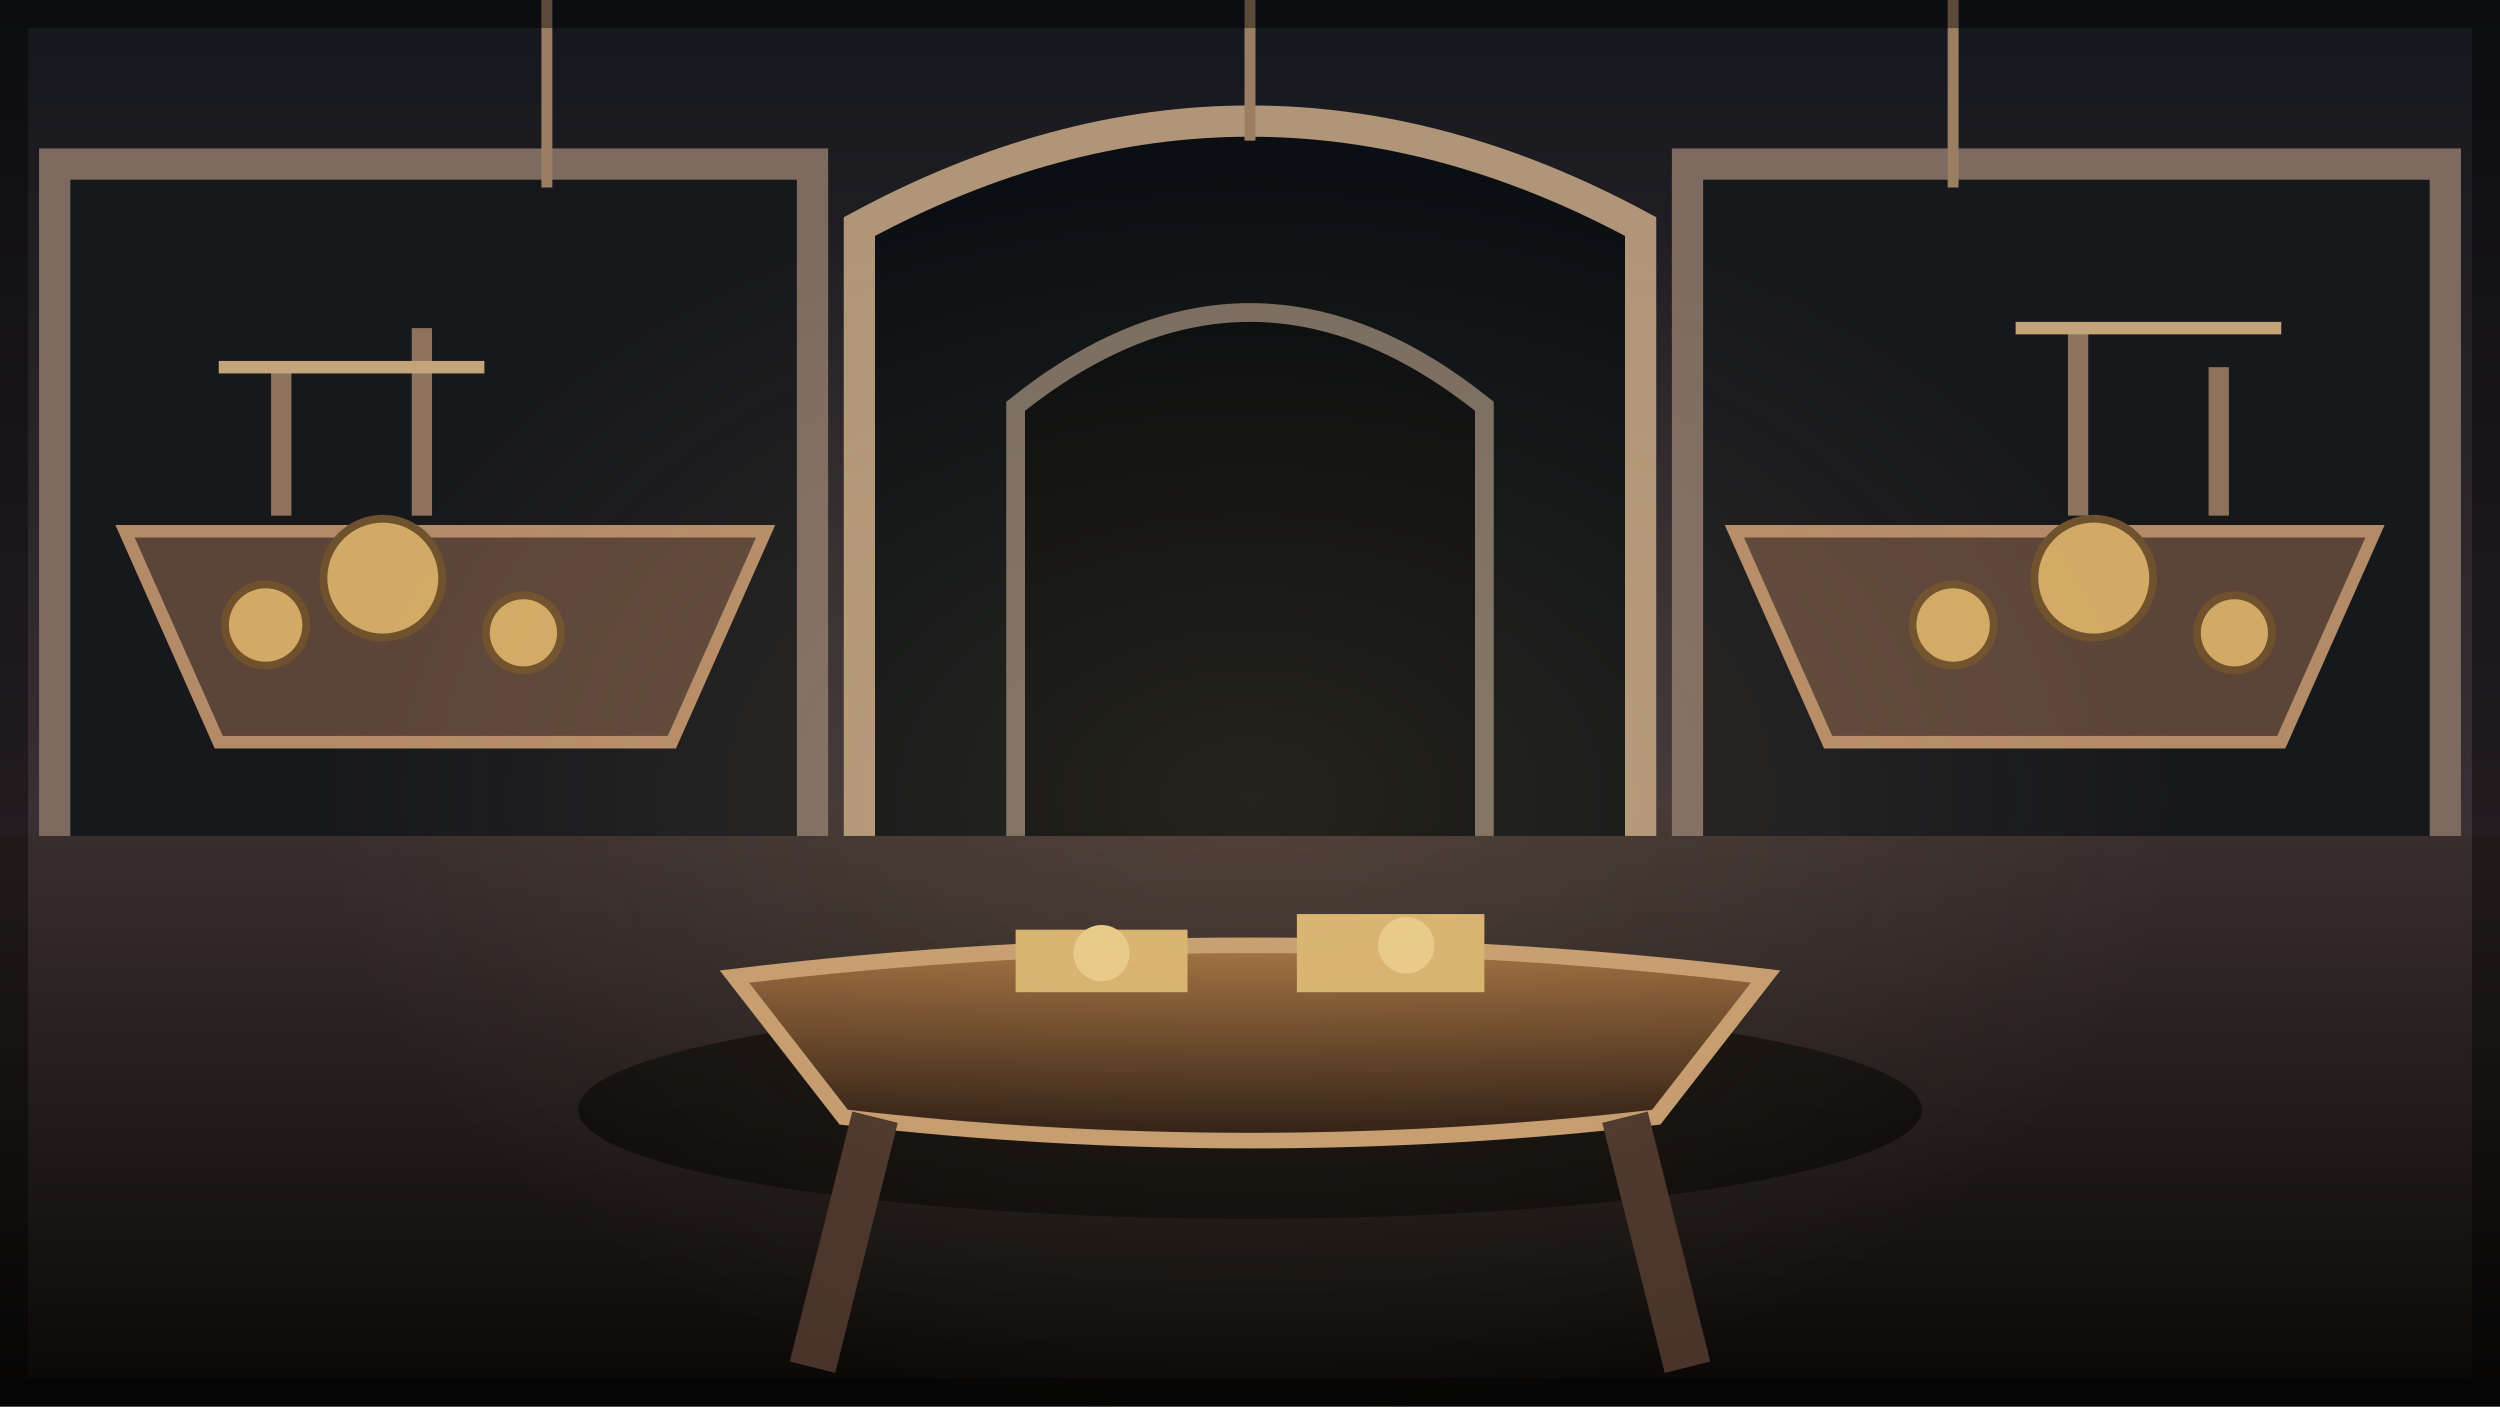
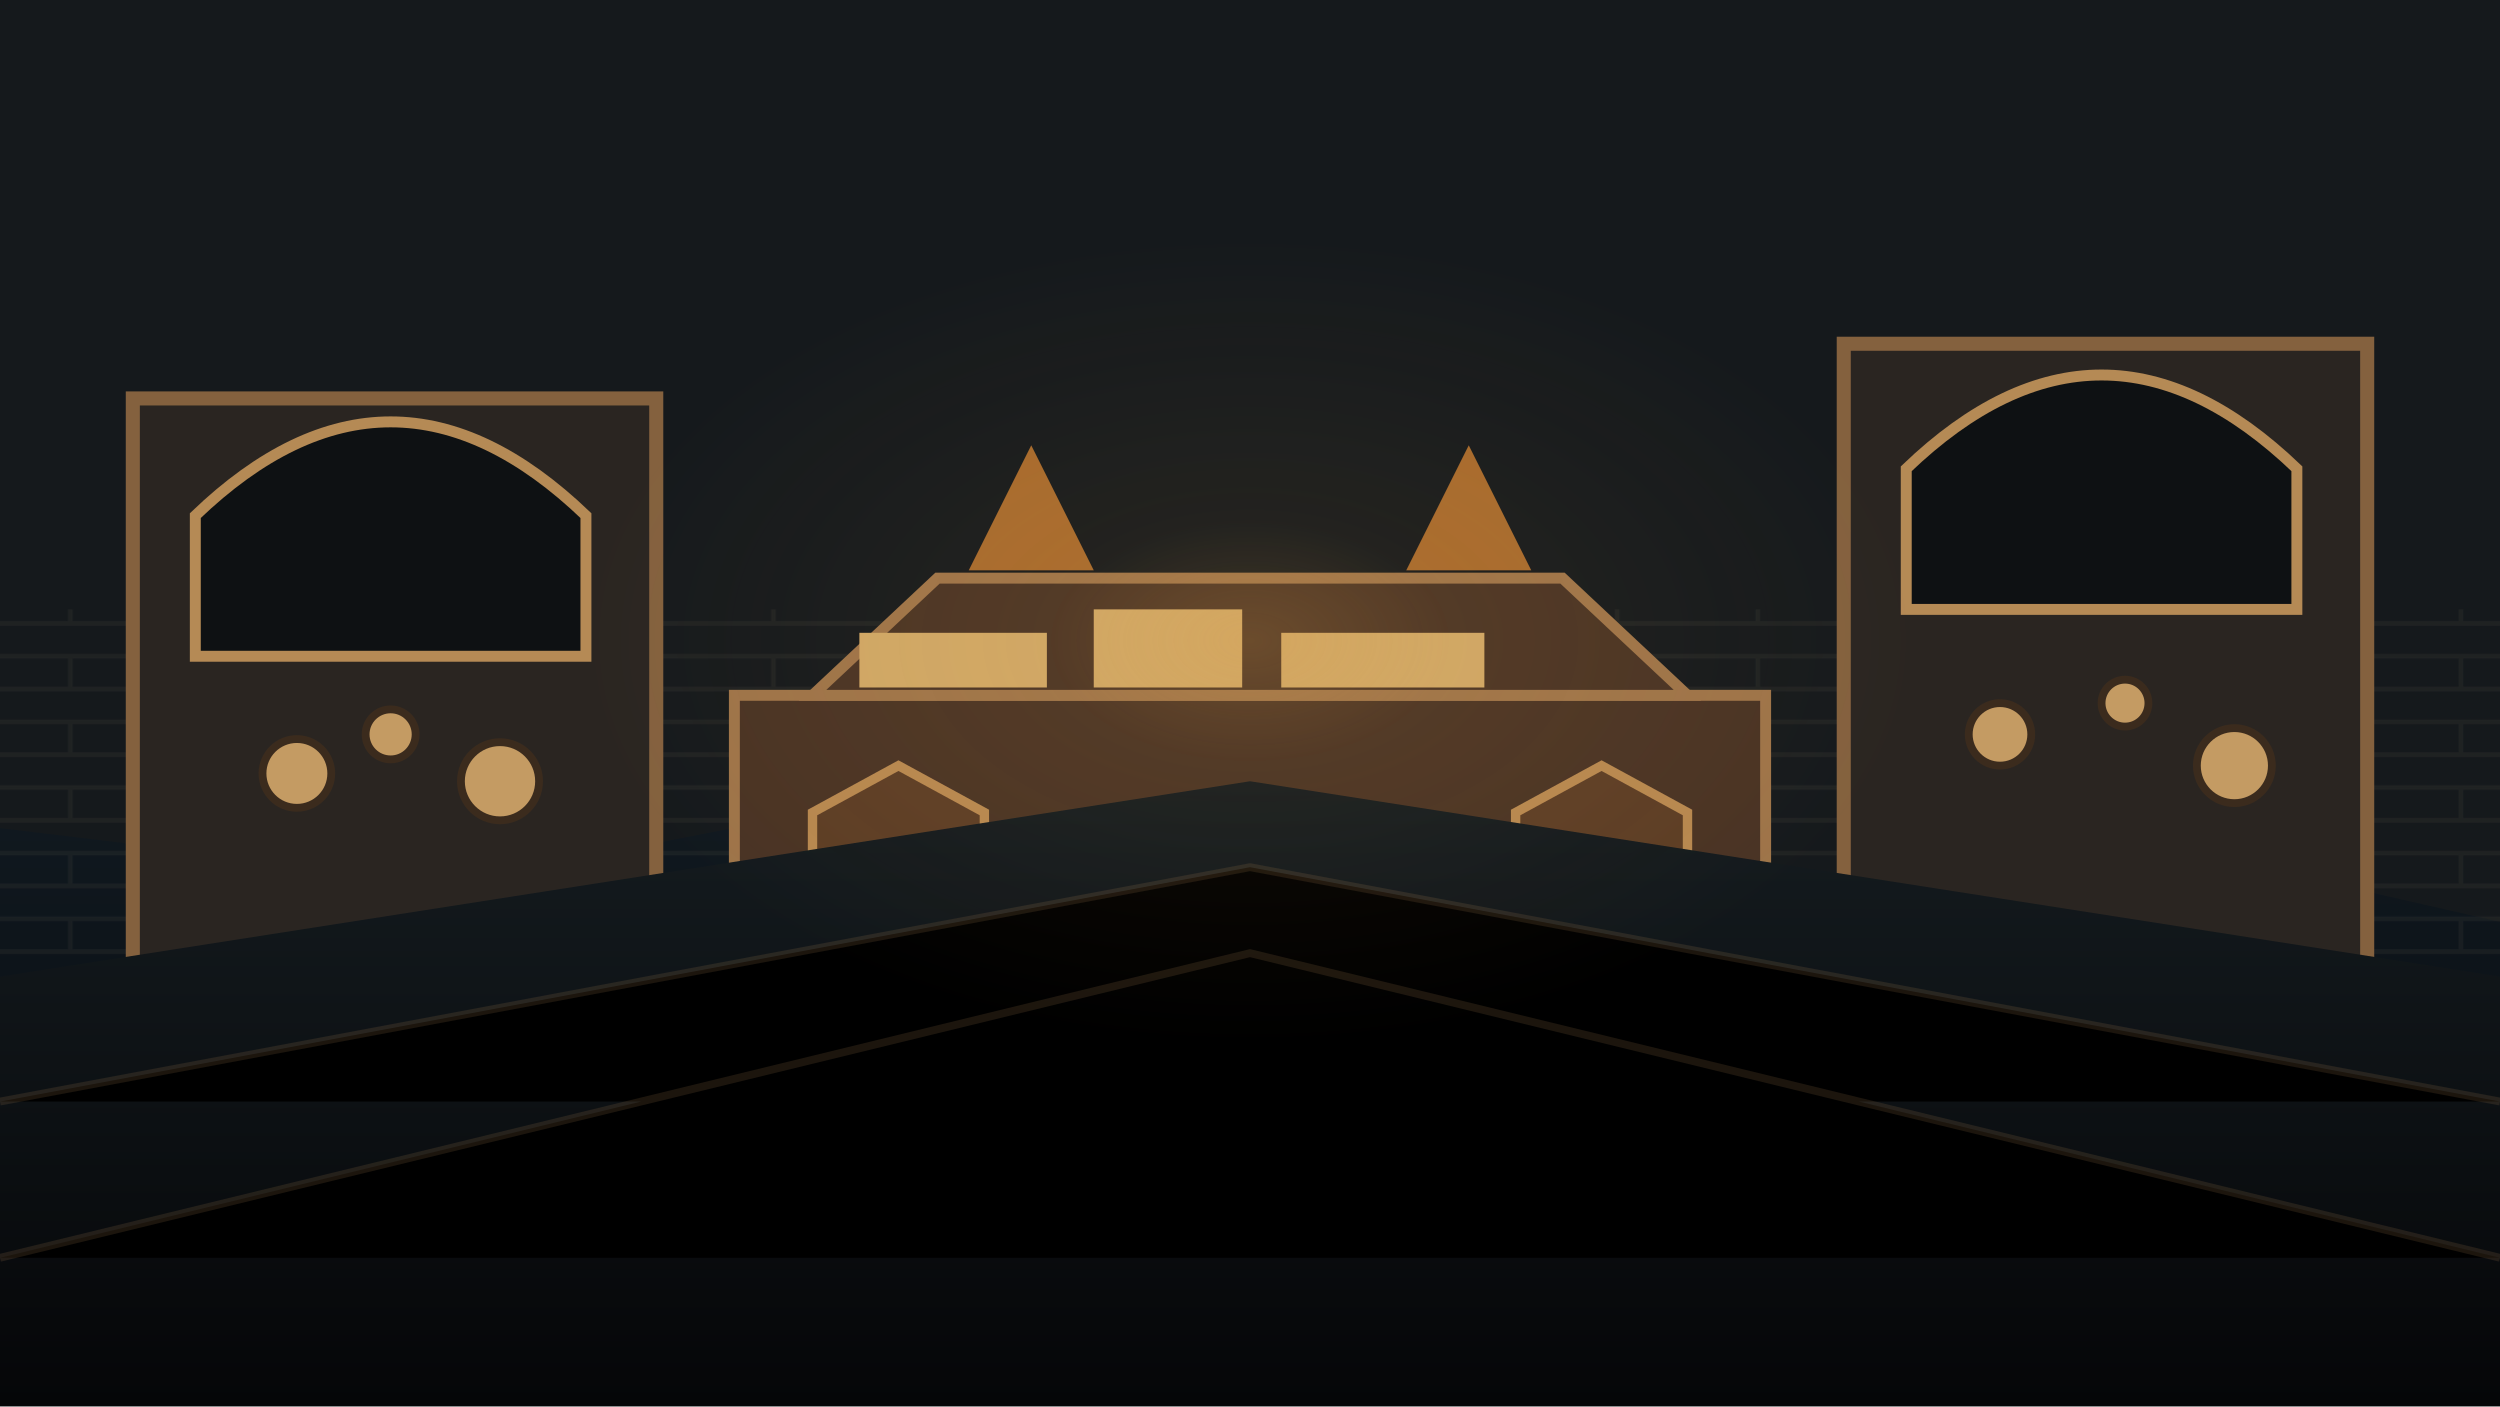
<svg xmlns="http://www.w3.org/2000/svg" viewBox="0 0 1600 900">
  <defs>
-     <linearGradient id="w" x2="0" y2="1">
-       <stop stop-color="#15171c" />
-       <stop offset=".7" stop-color="#41343a" />
-       <stop offset="1" stop-color="#080a0d" />
+     <linearGradient id="bg" x2="0" y2="1">
+       <stop stop-color="#071019" />
+       <stop offset=".55" stop-color="#111a21" />
+       <stop offset="1" stop-color="#05070a" />
    </linearGradient>
-     <linearGradient id="f" x2="0" y2="1">
-       <stop stop-color="#3c3030" />
-       <stop offset="1" stop-color="#090807" />
+     <linearGradient id="floor" x2="0" y2="1">
+       <stop stop-color="#151c20" />
+       <stop offset="1" stop-color="#050608" />
    </linearGradient>
-     <linearGradient id="m" x2="0" y2="1">
-       <stop stop-color="#9b6a3d" />
-       <stop offset="1" stop-color="#24150e" />
+     <linearGradient id="wood" x2="0" y2="1">
+       <stop stop-color="#33261c" />
+       <stop offset=".45" stop-color="#17120f" />
+       <stop offset="1" stop-color="#080708" />
    </linearGradient>
-     <radialGradient id="gl">
-       <stop stop-color="#ffd98b" stop-opacity=".55" />
-       <stop offset="1" stop-color="#ffd98b" stop-opacity="0" />
+     <linearGradient id="metal" x2="0" y2="1">
+       <stop stop-color="#66717a" />
+       <stop offset=".45" stop-color="#252d32" />
+       <stop offset="1" stop-color="#090b0d" />
+     </linearGradient>
+     <radialGradient id="glow">
+       <stop stop-color="#e2a24a" stop-opacity=".8" />
+       <stop offset=".3" stop-color="#e2a24a" stop-opacity=".24" />
+       <stop offset="1" stop-color="#e2a24a" stop-opacity="0" />
    </radialGradient>
-     <filter id="s">
+     <filter id="shadow">
+       <feGaussianBlur stdDeviation="16" />
+     </filter>
+     <filter id="soft">
+       <feGaussianBlur stdDeviation="5" />
+     </filter>
+     <filter id="glowf">
      <feGaussianBlur stdDeviation="10" />
    </filter>
+     <pattern id="brick" width="90" height="42" patternUnits="userSpaceOnUse">
+       <path d="M0 0H90M0 42H90M45 0V21M0 21H45M90 21H45" stroke="#8c7a67" stroke-opacity=".14" stroke-width="3" />
+     </pattern>
+     <pattern id="woodgrain" width="120" height="34" patternUnits="userSpaceOnUse">
+       <path d="M0 9C30 2 65 18 120 7M-20 28C30 18 75 38 140 25" fill="none" stroke="#c69a65" stroke-opacity=".09" stroke-width="3" />
+     </pattern>
  </defs>
-   <rect width="1600" height="900" fill="url(#w)" />
-   <path d="M0 535Q800 485 1600 535V900H0Z" fill="url(#f)" />
-   <path d="M35 535V105H520V535M1080 535V105H1565V535" fill="#17181c" stroke="#7d6b61" stroke-width="20" />
-   <path d="M550 535V145Q800 10 1050 145V535" fill="#0b0f13" stroke="#b09578" stroke-width="20" />
-   <path d="M650 535V260Q800 140 950 260V535" fill="#070a0d" stroke="#786c61" stroke-width="12" />
-   <g fill="#5c4438" stroke="#b48b67" stroke-width="8">
-     <path d="M80 340H490L430 475H140Z" />
-     <path d="M1110 340H1520L1460 475H1170Z" />
+   <rect width="1600" height="900" fill="url(#bg)" />
+   <path d="M0 0H1600V590L1380 540L1190 565L970 525L760 560L520 520L290 565L0 530Z" fill="#15191c" />
+   <rect x="0" y="390" width="1600" height="230" fill="url(#brick)" opacity=".65" />
+   <g fill="#2a2521" stroke="#84613e" stroke-width="9">
+     <path d="M85 620V255H420V620Z" />
+     <path d="M1180 620V220H1515V620Z" />
  </g>
-   <g fill="#d2aa65" stroke="#6f512d" stroke-width="5">
-     <circle cx="170" cy="400" r="26" />
-     <circle cx="245" cy="370" r="38" />
-     <circle cx="335" cy="405" r="24" />
-     <circle cx="1250" cy="400" r="26" />
-     <circle cx="1340" cy="370" r="38" />
-     <circle cx="1430" cy="405" r="24" />
+   <g fill="#0e1113" stroke="#b58a55" stroke-width="7">
+     <path d="M125 330Q250 210 375 330V420H125Z" />
+     <path d="M1220 300Q1345 180 1470 300V390H1220Z" />
  </g>
-   <path d="M180 330V235M270 330V210M1330 330V210M1420 330V235" stroke="#8e735c" stroke-width="13" />
-   <path d="M140 235H310M1290 210H1460" stroke="#c4a47b" stroke-width="8" />
-   <ellipse cx="800" cy="710" rx="430" ry="70" fill="#000" opacity=".55" />
-   <path d="M470 625Q800 585 1130 625L1060 715Q800 745 540 715Z" fill="url(#m)" stroke="#c39b6f" stroke-width="10" />
-   <path d="M560 715L520 875M1040 715L1080 875" stroke="#49332a" stroke-width="30" />
-   <path d="M650 595H760V635H650ZM830 585H950V635H830Z" fill="#d5b16f" />
-   <circle cx="705" cy="610" r="18" fill="#e7c989" />
-   <circle cx="900" cy="605" r="18" fill="#e7c989" />
-   <path d="M350 0V120M800 0V90M1250 0V120" stroke="#9c7e62" stroke-width="7" />
-   <ellipse cx="800" cy="510" rx="600" ry="400" fill="url(#gl)" opacity=".22" />
-   <rect width="1600" height="900" fill="none" stroke="#000" stroke-width="36" stroke-opacity=".42" />
+   <g fill="#c49b63" stroke="#3b2b1d" stroke-width="5">
+     <circle cx="190" cy="495" r="22" />
+     <circle cx="250" cy="470" r="16" />
+     <circle cx="320" cy="500" r="25" />
+     <circle cx="1280" cy="470" r="20" />
+     <circle cx="1360" cy="450" r="15" />
+     <circle cx="1430" cy="490" r="24" />
+   </g>
+   <g fill="#493324" stroke="#9e7449" stroke-width="7">
+     <path d="M470 620V445H1130V620Z" />
+     <path d="M520 445L600 370H1000L1080 445Z" />
+   </g>
+   <g fill="#d0a866">
+     <rect x="550" y="405" width="120" height="35" />
+     <rect x="700" y="390" width="95" height="50" />
+     <rect x="820" y="405" width="130" height="35" />
+   </g>
+   <g fill="#5c3d25" stroke="#b78850" stroke-width="6">
+     <path d="M520 620V520L575 490L630 520V620Z" />
+     <path d="M970 620V520L1025 490L1080 520V620Z" />
+   </g>
+   <g fill="#a76a2d">
+     <path d="M620 365L660 285L700 365Z" />
+     <path d="M900 365L940 285L980 365Z" />
+   </g>
+   <path d="M0 625L800 500L1600 625V900H0Z" fill="url(#floor)" />
+   <path d="M0 705L800 555L1600 705M0 805L800 610L1600 805" stroke="#b18755" stroke-opacity=".16" stroke-width="5" />
+   <ellipse cx="800" cy="410" rx="430" ry="260" fill="url(#glow)" opacity=".28" />
</svg>
